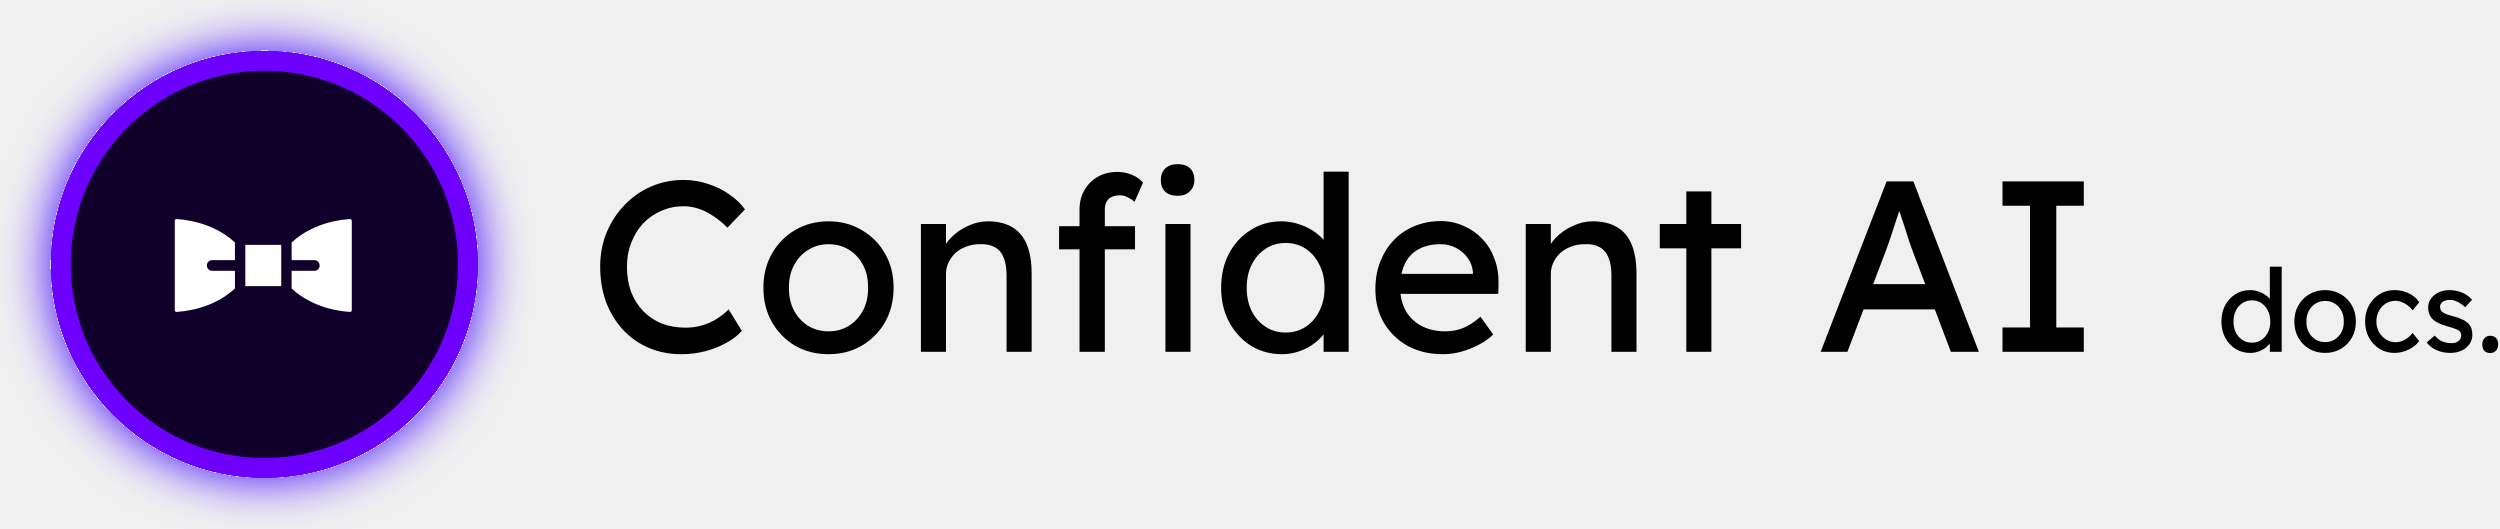
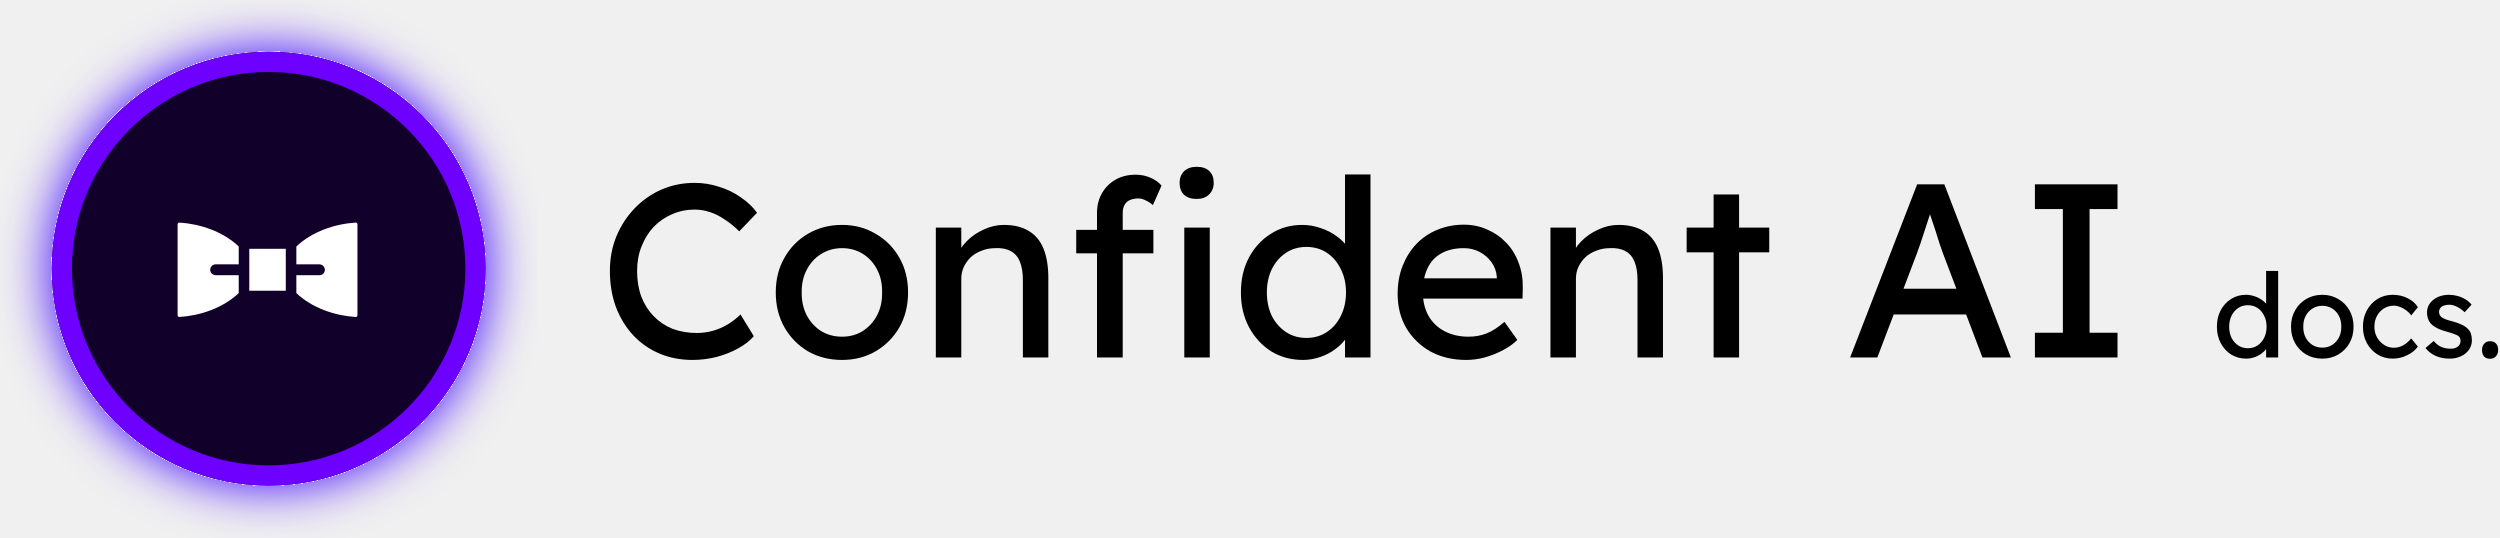
- <svg xmlns="http://www.w3.org/2000/svg" width="1130" height="239" viewBox="0 0 1130 239" fill="none">
+ <svg xmlns="http://www.w3.org/2000/svg" width="1112" height="239" viewBox="0 0 1112 239" fill="none">
  <path d="M308.02 160.1C302.667 160.1 297.753 159.147 293.28 157.24C288.807 155.333 284.92 152.62 281.62 149.1C278.32 145.507 275.753 141.29 273.92 136.45C272.16 131.61 271.28 126.293 271.28 120.5C271.28 115 272.233 109.903 274.14 105.21C276.12 100.443 278.833 96.263 282.28 92.67C285.727 89.077 289.723 86.29 294.27 84.31C298.817 82.33 303.73 81.34 309.01 81.34C312.75 81.34 316.38 81.927 319.9 83.1C323.493 84.2 326.72 85.777 329.58 87.83C332.513 89.81 334.897 92.083 336.73 94.65L328.81 102.9C326.683 100.773 324.52 99.013 322.32 97.62C320.193 96.153 317.993 95.053 315.72 94.32C313.52 93.587 311.283 93.22 309.01 93.22C305.417 93.22 302.043 93.917 298.89 95.31C295.81 96.63 293.097 98.5 290.75 100.92C288.477 103.34 286.68 106.237 285.36 109.61C284.04 112.91 283.38 116.54 283.38 120.5C283.38 124.68 284.003 128.493 285.25 131.94C286.57 135.313 288.403 138.21 290.75 140.63C293.097 143.05 295.883 144.92 299.11 146.24C302.41 147.487 306.04 148.11 310 148.11C312.42 148.11 314.803 147.78 317.15 147.12C319.497 146.46 321.697 145.507 323.75 144.26C325.803 143.013 327.673 141.547 329.36 139.86L335.3 149.54C333.613 151.52 331.303 153.317 328.37 154.93C325.51 156.543 322.283 157.827 318.69 158.78C315.17 159.66 311.613 160.1 308.02 160.1ZM374.538 160.1C368.892 160.1 363.832 158.817 359.358 156.25C354.958 153.61 351.475 150.053 348.908 145.58C346.342 141.033 345.058 135.863 345.058 130.07C345.058 124.277 346.342 119.143 348.908 114.67C351.475 110.123 354.958 106.567 359.358 104C363.832 101.36 368.892 100.04 374.538 100.04C380.112 100.04 385.098 101.36 389.498 104C393.972 106.567 397.492 110.123 400.058 114.67C402.625 119.143 403.908 124.277 403.908 130.07C403.908 135.863 402.625 141.033 400.058 145.58C397.492 150.053 393.972 153.61 389.498 156.25C385.098 158.817 380.112 160.1 374.538 160.1ZM374.538 149.76C377.985 149.76 381.065 148.917 383.778 147.23C386.492 145.47 388.618 143.123 390.158 140.19C391.698 137.183 392.432 133.81 392.358 130.07C392.432 126.257 391.698 122.883 390.158 119.95C388.618 116.943 386.492 114.597 383.778 112.91C381.065 111.223 377.985 110.38 374.538 110.38C371.092 110.38 367.975 111.26 365.188 113.02C362.475 114.707 360.348 117.053 358.808 120.06C357.268 122.993 356.535 126.33 356.608 130.07C356.535 133.81 357.268 137.183 358.808 140.19C360.348 143.123 362.475 145.47 365.188 147.23C367.975 148.917 371.092 149.76 374.538 149.76ZM416.254 159V101.25H427.584V113.13L425.604 114.45C426.337 111.883 427.767 109.537 429.894 107.41C432.021 105.21 434.551 103.45 437.484 102.13C440.417 100.737 443.424 100.04 446.504 100.04C450.904 100.04 454.571 100.92 457.504 102.68C460.437 104.367 462.637 106.97 464.104 110.49C465.571 114.01 466.304 118.447 466.304 123.8V159H454.974V124.57C454.974 121.27 454.534 118.557 453.654 116.43C452.774 114.23 451.417 112.653 449.584 111.7C447.751 110.673 445.477 110.233 442.764 110.38C440.564 110.38 438.547 110.747 436.714 111.48C434.881 112.14 433.267 113.093 431.874 114.34C430.554 115.587 429.491 117.053 428.684 118.74C427.951 120.353 427.584 122.113 427.584 124.02V159H421.974C421.021 159 420.067 159 419.114 159C418.161 159 417.207 159 416.254 159ZM487.944 159V94.76C487.944 91.46 488.677 88.527 490.144 85.96C491.611 83.393 493.627 81.377 496.194 79.91C498.761 78.443 501.731 77.71 505.104 77.71C507.451 77.71 509.651 78.15 511.704 79.03C513.757 79.91 515.407 81.083 516.654 82.55L512.804 91.24C511.851 90.36 510.787 89.663 509.614 89.15C508.514 88.563 507.451 88.27 506.424 88.27C504.884 88.27 503.564 88.527 502.464 89.04C501.437 89.48 500.667 90.213 500.154 91.24C499.641 92.193 499.384 93.367 499.384 94.76V159H493.664C492.711 159 491.757 159 490.804 159C489.851 159 488.897 159 487.944 159ZM478.704 112.69V102.24H513.024V112.69H478.704ZM526.774 159V101.25H538.104V159H526.774ZM532.274 88.49C529.854 88.49 527.984 87.867 526.664 86.62C525.344 85.373 524.684 83.613 524.684 81.34C524.684 79.213 525.344 77.49 526.664 76.17C528.057 74.85 529.927 74.19 532.274 74.19C534.694 74.19 536.564 74.813 537.884 76.06C539.204 77.307 539.864 79.067 539.864 81.34C539.864 83.467 539.167 85.19 537.774 86.51C536.454 87.83 534.621 88.49 532.274 88.49ZM579.563 160.1C574.283 160.1 569.553 158.817 565.373 156.25C561.266 153.61 558.003 150.053 555.583 145.58C553.163 141.033 551.953 135.863 551.953 130.07C551.953 124.277 553.126 119.143 555.473 114.67C557.893 110.123 561.156 106.567 565.263 104C569.369 101.36 574.026 100.04 579.233 100.04C582.093 100.04 584.843 100.517 587.483 101.47C590.196 102.35 592.616 103.597 594.743 105.21C596.869 106.75 598.519 108.473 599.693 110.38C600.939 112.213 601.563 114.083 601.563 115.99L598.263 116.21V77.6H609.593V159H598.263V145.25H600.463C600.463 147.01 599.876 148.77 598.703 150.53C597.529 152.217 595.953 153.793 593.973 155.26C592.066 156.727 589.829 157.9 587.263 158.78C584.769 159.66 582.203 160.1 579.563 160.1ZM581.103 150.31C584.549 150.31 587.593 149.43 590.233 147.67C592.873 145.91 594.926 143.527 596.393 140.52C597.933 137.44 598.703 133.957 598.703 130.07C598.703 126.183 597.933 122.737 596.393 119.73C594.926 116.65 592.873 114.23 590.233 112.47C587.593 110.71 584.549 109.83 581.103 109.83C577.656 109.83 574.613 110.71 571.973 112.47C569.333 114.23 567.243 116.65 565.703 119.73C564.236 122.737 563.503 126.183 563.503 130.07C563.503 133.957 564.236 137.44 565.703 140.52C567.243 143.527 569.333 145.91 571.973 147.67C574.613 149.43 577.656 150.31 581.103 150.31ZM652.14 160.1C646.2 160.1 640.92 158.853 636.3 156.36C631.753 153.793 628.16 150.31 625.52 145.91C622.953 141.51 621.67 136.45 621.67 130.73C621.67 126.183 622.403 122.04 623.87 118.3C625.336 114.56 627.353 111.333 629.92 108.62C632.56 105.833 635.676 103.707 639.27 102.24C642.936 100.7 646.896 99.93 651.15 99.93C654.89 99.93 658.373 100.663 661.6 102.13C664.826 103.523 667.613 105.467 669.96 107.96C672.38 110.453 674.213 113.423 675.46 116.87C676.78 120.243 677.403 123.947 677.33 127.98L677.22 132.82H630.03L627.5 123.8H667.43L665.78 125.67V123.03C665.56 120.61 664.753 118.447 663.36 116.54C661.966 114.633 660.206 113.13 658.08 112.03C655.953 110.93 653.643 110.38 651.15 110.38C647.19 110.38 643.853 111.15 641.14 112.69C638.426 114.157 636.373 116.357 634.98 119.29C633.586 122.15 632.89 125.707 632.89 129.96C632.89 133.993 633.733 137.513 635.42 140.52C637.106 143.453 639.49 145.727 642.57 147.34C645.65 148.953 649.206 149.76 653.24 149.76C656.1 149.76 658.74 149.283 661.16 148.33C663.653 147.377 666.33 145.653 669.19 143.16L674.91 151.19C673.15 152.95 670.986 154.49 668.42 155.81C665.926 157.13 663.25 158.193 660.39 159C657.603 159.733 654.853 160.1 652.14 160.1ZM689.643 159V101.25H700.973V113.13L698.993 114.45C699.726 111.883 701.156 109.537 703.283 107.41C705.409 105.21 707.939 103.45 710.873 102.13C713.806 100.737 716.813 100.04 719.893 100.04C724.293 100.04 727.959 100.92 730.893 102.68C733.826 104.367 736.026 106.97 737.493 110.49C738.959 114.01 739.693 118.447 739.693 123.8V159H728.363V124.57C728.363 121.27 727.923 118.557 727.043 116.43C726.163 114.23 724.806 112.653 722.973 111.7C721.139 110.673 718.866 110.233 716.153 110.38C713.953 110.38 711.936 110.747 710.103 111.48C708.269 112.14 706.656 113.093 705.263 114.34C703.943 115.587 702.879 117.053 702.073 118.74C701.339 120.353 700.973 122.113 700.973 124.02V159H695.363C694.409 159 693.456 159 692.503 159C691.549 159 690.596 159 689.643 159ZM762.213 159V86.51H773.543V159H762.213ZM750.223 112.25V101.25H786.963V112.25H750.223ZM822.939 159L852.749 82H864.849L894.439 159H881.789L864.189 112.58C863.969 112.067 863.529 110.82 862.869 108.84C862.283 106.86 861.586 104.66 860.779 102.24C859.973 99.82 859.239 97.62 858.579 95.64C857.919 93.587 857.479 92.267 857.259 91.68L859.789 91.57C859.349 92.817 858.799 94.393 858.139 96.3C857.553 98.207 856.893 100.223 856.159 102.35C855.499 104.477 854.839 106.493 854.179 108.4C853.519 110.233 852.969 111.773 852.529 113.02L835.039 159H822.939ZM836.139 139.86L840.539 128.42H875.519L880.579 139.86H836.139ZM905.131 159V148H917.561V93H905.131V82H941.871V93H929.441V148H941.871V159H905.131Z" fill="black" />
-   <path d="M1017.13 159.52C1014.64 159.52 1012.4 158.913 1010.42 157.7C1008.48 156.452 1006.94 154.771 1005.8 152.656C1004.65 150.507 1004.08 148.063 1004.08 145.324C1004.08 142.585 1004.63 140.159 1005.74 138.044C1006.89 135.895 1008.43 134.213 1010.37 133C1012.31 131.752 1014.51 131.128 1016.98 131.128C1018.33 131.128 1019.63 131.353 1020.88 131.804C1022.16 132.22 1023.3 132.809 1024.31 133.572C1025.31 134.3 1026.09 135.115 1026.65 136.016C1027.24 136.883 1027.53 137.767 1027.53 138.668L1025.97 138.772V120.52H1031.33V159H1025.97V152.5H1027.01C1027.01 153.332 1026.73 154.164 1026.18 154.996C1025.63 155.793 1024.88 156.539 1023.94 157.232C1023.04 157.925 1021.99 158.48 1020.77 158.896C1019.59 159.312 1018.38 159.52 1017.13 159.52ZM1017.86 154.892C1019.49 154.892 1020.93 154.476 1022.18 153.644C1023.42 152.812 1024.39 151.685 1025.09 150.264C1025.82 148.808 1026.18 147.161 1026.18 145.324C1026.18 143.487 1025.82 141.857 1025.09 140.436C1024.39 138.98 1023.42 137.836 1022.18 137.004C1020.93 136.172 1019.49 135.756 1017.86 135.756C1016.23 135.756 1014.79 136.172 1013.54 137.004C1012.3 137.836 1011.31 138.98 1010.58 140.436C1009.89 141.857 1009.54 143.487 1009.54 145.324C1009.54 147.161 1009.89 148.808 1010.58 150.264C1011.31 151.685 1012.3 152.812 1013.54 153.644C1014.79 154.476 1016.23 154.892 1017.86 154.892ZM1050.97 159.52C1048.3 159.52 1045.91 158.913 1043.8 157.7C1041.72 156.452 1040.07 154.771 1038.86 152.656C1037.64 150.507 1037.04 148.063 1037.04 145.324C1037.04 142.585 1037.64 140.159 1038.86 138.044C1040.07 135.895 1041.72 134.213 1043.8 133C1045.91 131.752 1048.3 131.128 1050.97 131.128C1053.61 131.128 1055.97 131.752 1058.05 133C1060.16 134.213 1061.82 135.895 1063.04 138.044C1064.25 140.159 1064.86 142.585 1064.86 145.324C1064.86 148.063 1064.25 150.507 1063.04 152.656C1061.82 154.771 1060.16 156.452 1058.05 157.7C1055.97 158.913 1053.61 159.52 1050.97 159.52ZM1050.97 154.632C1052.6 154.632 1054.06 154.233 1055.34 153.436C1056.62 152.604 1057.63 151.495 1058.36 150.108C1059.09 148.687 1059.43 147.092 1059.4 145.324C1059.43 143.521 1059.09 141.927 1058.36 140.54C1057.63 139.119 1056.62 138.009 1055.34 137.212C1054.06 136.415 1052.6 136.016 1050.97 136.016C1049.34 136.016 1047.87 136.432 1046.55 137.264C1045.27 138.061 1044.27 139.171 1043.54 140.592C1042.81 141.979 1042.46 143.556 1042.5 145.324C1042.46 147.092 1042.81 148.687 1043.54 150.108C1044.27 151.495 1045.27 152.604 1046.55 153.436C1047.87 154.233 1049.34 154.632 1050.97 154.632ZM1082.29 159.52C1079.76 159.52 1077.49 158.896 1075.48 157.648C1073.5 156.4 1071.92 154.701 1070.75 152.552C1069.6 150.403 1069.03 147.993 1069.03 145.324C1069.03 142.655 1069.6 140.245 1070.75 138.096C1071.92 135.947 1073.5 134.248 1075.48 133C1077.49 131.752 1079.76 131.128 1082.29 131.128C1084.72 131.128 1086.92 131.631 1088.89 132.636C1090.9 133.607 1092.43 134.941 1093.47 136.64L1090.51 140.28C1089.95 139.483 1089.24 138.755 1088.37 138.096C1087.51 137.437 1086.59 136.917 1085.62 136.536C1084.65 136.155 1083.71 135.964 1082.81 135.964C1081.15 135.964 1079.65 136.38 1078.34 137.212C1077.05 138.009 1076.03 139.119 1075.27 140.54C1074.51 141.961 1074.13 143.556 1074.13 145.324C1074.13 147.092 1074.52 148.687 1075.32 150.108C1076.12 151.495 1077.18 152.604 1078.49 153.436C1079.81 154.268 1081.27 154.684 1082.86 154.684C1083.8 154.684 1084.7 154.528 1085.57 154.216C1086.47 153.904 1087.33 153.436 1088.17 152.812C1089 152.188 1089.78 151.425 1090.51 150.524L1093.47 154.164C1092.36 155.724 1090.77 157.007 1088.69 158.012C1086.64 159.017 1084.51 159.52 1082.29 159.52ZM1107.62 159.52C1105.33 159.52 1103.27 159.121 1101.43 158.324C1099.6 157.527 1098.07 156.348 1096.86 154.788L1100.5 151.668C1101.54 152.881 1102.66 153.765 1103.88 154.32C1105.13 154.84 1106.53 155.1 1108.09 155.1C1108.71 155.1 1109.29 155.031 1109.81 154.892C1110.36 154.719 1110.83 154.476 1111.21 154.164C1111.63 153.852 1111.94 153.488 1112.15 153.072C1112.35 152.621 1112.46 152.136 1112.46 151.616C1112.46 150.715 1112.13 149.987 1111.47 149.432C1111.12 149.189 1110.57 148.929 1109.81 148.652C1109.08 148.34 1108.12 148.028 1106.95 147.716C1104.93 147.196 1103.29 146.607 1102.01 145.948C1100.72 145.289 1099.73 144.544 1099.04 143.712C1098.52 143.053 1098.14 142.343 1097.9 141.58C1097.65 140.783 1097.53 139.916 1097.53 138.98C1097.53 137.836 1097.78 136.796 1098.26 135.86C1098.78 134.889 1099.47 134.057 1100.34 133.364C1101.24 132.636 1102.28 132.081 1103.46 131.7C1104.67 131.319 1105.96 131.128 1107.31 131.128C1108.59 131.128 1109.86 131.301 1111.11 131.648C1112.39 131.995 1113.57 132.497 1114.64 133.156C1115.72 133.815 1116.62 134.595 1117.35 135.496L1114.28 138.876C1113.62 138.217 1112.89 137.645 1112.09 137.16C1111.33 136.64 1110.55 136.241 1109.75 135.964C1108.96 135.687 1108.23 135.548 1107.57 135.548C1106.84 135.548 1106.18 135.617 1105.59 135.756C1105 135.895 1104.5 136.103 1104.09 136.38C1103.7 136.657 1103.41 137.004 1103.2 137.42C1102.99 137.836 1102.89 138.304 1102.89 138.824C1102.92 139.275 1103.03 139.708 1103.2 140.124C1103.41 140.505 1103.69 140.835 1104.03 141.112C1104.41 141.389 1104.99 141.684 1105.75 141.996C1106.51 142.308 1107.48 142.603 1108.66 142.88C1110.39 143.331 1111.82 143.833 1112.93 144.388C1114.07 144.908 1114.97 145.515 1115.63 146.208C1116.32 146.867 1116.81 147.629 1117.09 148.496C1117.36 149.363 1117.5 150.333 1117.5 151.408C1117.5 152.968 1117.05 154.372 1116.15 155.62C1115.28 156.833 1114.1 157.787 1112.61 158.48C1111.12 159.173 1109.46 159.52 1107.62 159.52ZM1125.59 159.572C1124.44 159.572 1123.56 159.243 1122.94 158.584C1122.31 157.891 1122 156.92 1122 155.672C1122 154.528 1122.33 153.592 1122.99 152.864C1123.65 152.136 1124.51 151.772 1125.59 151.772C1126.73 151.772 1127.62 152.119 1128.24 152.812C1128.86 153.471 1129.18 154.424 1129.18 155.672C1129.18 156.816 1128.85 157.752 1128.19 158.48C1127.53 159.208 1126.66 159.572 1125.59 159.572Z" fill="black" />
+   <path d="M999.132 159.52C996.636 159.52 994.4 158.913 992.424 157.7C990.483 156.452 988.94 154.771 987.796 152.656C986.652 150.507 986.08 148.063 986.08 145.324C986.08 142.585 986.635 140.159 987.744 138.044C988.888 135.895 990.431 134.213 992.372 133C994.313 131.752 996.515 131.128 998.976 131.128C1000.33 131.128 1001.63 131.353 1002.88 131.804C1004.16 132.22 1005.3 132.809 1006.31 133.572C1007.31 134.3 1008.09 135.115 1008.65 136.016C1009.24 136.883 1009.53 137.767 1009.53 138.668L1007.97 138.772V120.52H1013.33V159H1007.97V152.5H1009.01C1009.01 153.332 1008.73 154.164 1008.18 154.996C1007.63 155.793 1006.88 156.539 1005.94 157.232C1005.04 157.925 1003.99 158.48 1002.77 158.896C1001.59 159.312 1000.38 159.52 999.132 159.52ZM999.86 154.892C1001.49 154.892 1002.93 154.476 1004.18 153.644C1005.42 152.812 1006.39 151.685 1007.09 150.264C1007.82 148.808 1008.18 147.161 1008.18 145.324C1008.18 143.487 1007.82 141.857 1007.09 140.436C1006.39 138.98 1005.42 137.836 1004.18 137.004C1002.93 136.172 1001.49 135.756 999.86 135.756C998.231 135.756 996.792 136.172 995.544 137.004C994.296 137.836 993.308 138.98 992.58 140.436C991.887 141.857 991.54 143.487 991.54 145.324C991.54 147.161 991.887 148.808 992.58 150.264C993.308 151.685 994.296 152.812 995.544 153.644C996.792 154.476 998.231 154.892 999.86 154.892ZM1032.97 159.52C1030.3 159.52 1027.91 158.913 1025.8 157.7C1023.72 156.452 1022.07 154.771 1020.86 152.656C1019.64 150.507 1019.04 148.063 1019.04 145.324C1019.04 142.585 1019.64 140.159 1020.86 138.044C1022.07 135.895 1023.72 134.213 1025.8 133C1027.91 131.752 1030.3 131.128 1032.97 131.128C1035.61 131.128 1037.97 131.752 1040.05 133C1042.16 134.213 1043.82 135.895 1045.04 138.044C1046.25 140.159 1046.86 142.585 1046.86 145.324C1046.86 148.063 1046.25 150.507 1045.04 152.656C1043.82 154.771 1042.16 156.452 1040.05 157.7C1037.97 158.913 1035.61 159.52 1032.97 159.52ZM1032.97 154.632C1034.6 154.632 1036.06 154.233 1037.34 153.436C1038.62 152.604 1039.63 151.495 1040.36 150.108C1041.09 148.687 1041.43 147.092 1041.4 145.324C1041.43 143.521 1041.09 141.927 1040.36 140.54C1039.63 139.119 1038.62 138.009 1037.34 137.212C1036.06 136.415 1034.6 136.016 1032.97 136.016C1031.34 136.016 1029.87 136.432 1028.55 137.264C1027.27 138.061 1026.27 139.171 1025.54 140.592C1024.81 141.979 1024.46 143.556 1024.5 145.324C1024.46 147.092 1024.81 148.687 1025.54 150.108C1026.27 151.495 1027.27 152.604 1028.55 153.436C1029.87 154.233 1031.34 154.632 1032.97 154.632ZM1064.29 159.52C1061.76 159.52 1059.49 158.896 1057.48 157.648C1055.5 156.4 1053.92 154.701 1052.75 152.552C1051.6 150.403 1051.03 147.993 1051.03 145.324C1051.03 142.655 1051.6 140.245 1052.75 138.096C1053.92 135.947 1055.5 134.248 1057.48 133C1059.49 131.752 1061.76 131.128 1064.29 131.128C1066.72 131.128 1068.92 131.631 1070.89 132.636C1072.9 133.607 1074.43 134.941 1075.47 136.64L1072.51 140.28C1071.95 139.483 1071.24 138.755 1070.37 138.096C1069.51 137.437 1068.59 136.917 1067.62 136.536C1066.65 136.155 1065.71 135.964 1064.81 135.964C1063.15 135.964 1061.65 136.38 1060.34 137.212C1059.05 138.009 1058.03 139.119 1057.27 140.54C1056.51 141.961 1056.13 143.556 1056.13 145.324C1056.13 147.092 1056.52 148.687 1057.32 150.108C1058.12 151.495 1059.18 152.604 1060.49 153.436C1061.81 154.268 1063.27 154.684 1064.86 154.684C1065.8 154.684 1066.7 154.528 1067.57 154.216C1068.47 153.904 1069.33 153.436 1070.17 152.812C1071 152.188 1071.78 151.425 1072.51 150.524L1075.47 154.164C1074.36 155.724 1072.77 157.007 1070.69 158.012C1068.64 159.017 1066.51 159.52 1064.29 159.52ZM1089.62 159.52C1087.33 159.52 1085.27 159.121 1083.43 158.324C1081.6 157.527 1080.07 156.348 1078.86 154.788L1082.5 151.668C1083.54 152.881 1084.66 153.765 1085.88 154.32C1087.13 154.84 1088.53 155.1 1090.09 155.1C1090.71 155.1 1091.29 155.031 1091.81 154.892C1092.36 154.719 1092.83 154.476 1093.21 154.164C1093.63 153.852 1093.94 153.488 1094.15 153.072C1094.35 152.621 1094.46 152.136 1094.46 151.616C1094.46 150.715 1094.13 149.987 1093.47 149.432C1093.12 149.189 1092.57 148.929 1091.81 148.652C1091.08 148.34 1090.12 148.028 1088.95 147.716C1086.93 147.196 1085.29 146.607 1084.01 145.948C1082.72 145.289 1081.73 144.544 1081.04 143.712C1080.52 143.053 1080.14 142.343 1079.9 141.58C1079.65 140.783 1079.53 139.916 1079.53 138.98C1079.53 137.836 1079.78 136.796 1080.26 135.86C1080.78 134.889 1081.47 134.057 1082.34 133.364C1083.24 132.636 1084.28 132.081 1085.46 131.7C1086.67 131.319 1087.96 131.128 1089.31 131.128C1090.59 131.128 1091.86 131.301 1093.11 131.648C1094.39 131.995 1095.57 132.497 1096.64 133.156C1097.72 133.815 1098.62 134.595 1099.35 135.496L1096.28 138.876C1095.62 138.217 1094.89 137.645 1094.09 137.16C1093.33 136.64 1092.55 136.241 1091.75 135.964C1090.96 135.687 1090.23 135.548 1089.57 135.548C1088.84 135.548 1088.18 135.617 1087.59 135.756C1087 135.895 1086.5 136.103 1086.09 136.38C1085.7 136.657 1085.41 137.004 1085.2 137.42C1084.99 137.836 1084.89 138.304 1084.89 138.824C1084.92 139.275 1085.03 139.708 1085.2 140.124C1085.41 140.505 1085.69 140.835 1086.03 141.112C1086.41 141.389 1086.99 141.684 1087.75 141.996C1088.51 142.308 1089.48 142.603 1090.66 142.88C1092.39 143.331 1093.82 143.833 1094.93 144.388C1096.07 144.908 1096.97 145.515 1097.63 146.208C1098.32 146.867 1098.81 147.629 1099.09 148.496C1099.36 149.363 1099.5 150.333 1099.5 151.408C1099.5 152.968 1099.05 154.372 1098.15 155.62C1097.28 156.833 1096.1 157.787 1094.61 158.48C1093.12 159.173 1091.46 159.52 1089.62 159.52ZM1107.59 159.572C1106.44 159.572 1105.56 159.243 1104.94 158.584C1104.31 157.891 1104 156.92 1104 155.672C1104 154.528 1104.33 153.592 1104.99 152.864C1105.65 152.136 1106.51 151.772 1107.59 151.772C1108.73 151.772 1109.62 152.119 1110.24 152.812C1110.86 153.471 1111.18 154.424 1111.18 155.672C1111.18 156.816 1110.85 157.752 1110.19 158.48C1109.53 159.208 1108.66 159.572 1107.59 159.572Z" fill="black" />
  <g filter="url(#filter0_d_0_1)">
    <path d="M216 119.5C216 66.204 172.795 23 119.5 23C66.204 23 23 66.204 23 119.5C23 172.795 66.204 216 119.5 216C172.795 216 216 172.795 216 119.5Z" fill="#10002A" />
    <path d="M211.5 119.5C211.5 68.69 170.31 27.5 119.5 27.5C68.69 27.5 27.5 68.69 27.5 119.5C27.5 170.31 68.69 211.5 119.5 211.5C170.31 211.5 211.5 170.31 211.5 119.5Z" stroke="#6E00FF" stroke-width="9" />
  </g>
  <path d="M79 99.806V140.191C79 140.657 79.384 141.025 79.837 140.995C89.163 140.381 99.139 137.016 106.183 130.374V122.415H95.92C94.654 122.415 93.566 121.414 93.507 120.115C93.445 118.728 94.52 117.586 95.854 117.586H106.183V109.624C99.178 103.018 89.203 99.613 79.837 99.002C79.384 98.972 79 99.339 79 99.806ZM131.817 109.626V117.586H142.079C143.344 117.586 144.433 118.584 144.493 119.882C144.558 121.269 143.481 122.415 142.146 122.415H131.817V130.376C138.822 136.982 148.798 140.387 158.163 140.998C158.616 141.028 159 140.661 159 140.194V99.809C159 99.343 158.616 98.976 158.163 99.005C148.813 99.62 138.849 102.993 131.817 109.626ZM110.882 110.681V129.319H127.118V110.681H110.882Z" fill="white" />
  <defs>
    <filter id="filter0_d_0_1" x="0" y="0" width="239" height="239" filterUnits="userSpaceOnUse" color-interpolation-filters="sRGB">
      <feFlood flood-opacity="0" result="BackgroundImageFix" />
      <feColorMatrix in="SourceAlpha" type="matrix" values="0 0 0 0 0 0 0 0 0 0 0 0 0 0 0 0 0 0 127 0" result="hardAlpha" />
      <feOffset />
      <feGaussianBlur stdDeviation="11.5" />
      <feComposite in2="hardAlpha" operator="out" />
      <feColorMatrix type="matrix" values="0 0 0 0 0.233 0 0 0 0 0 0 0 0 0 1 0 0 0 1 0" />
      <feBlend mode="normal" in2="BackgroundImageFix" result="effect1_dropShadow_0_1" />
      <feBlend mode="normal" in="SourceGraphic" in2="effect1_dropShadow_0_1" result="shape" />
    </filter>
  </defs>
</svg>
